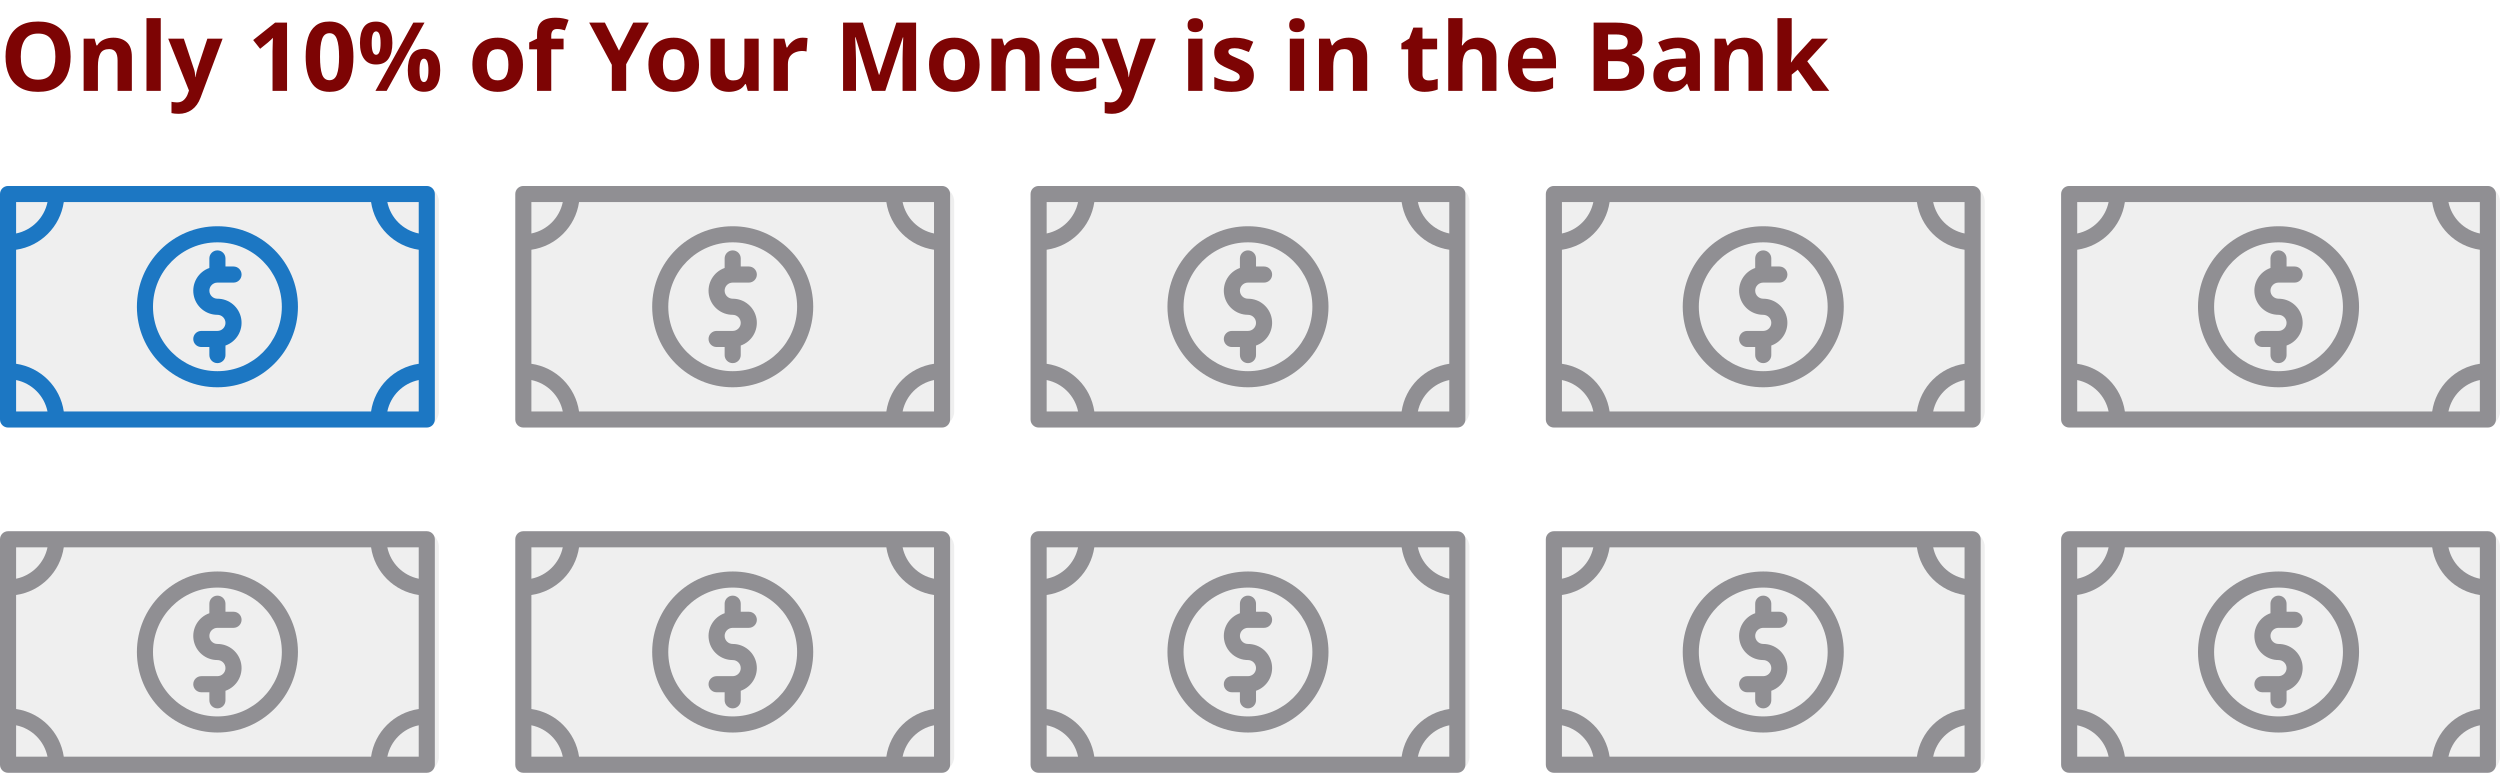
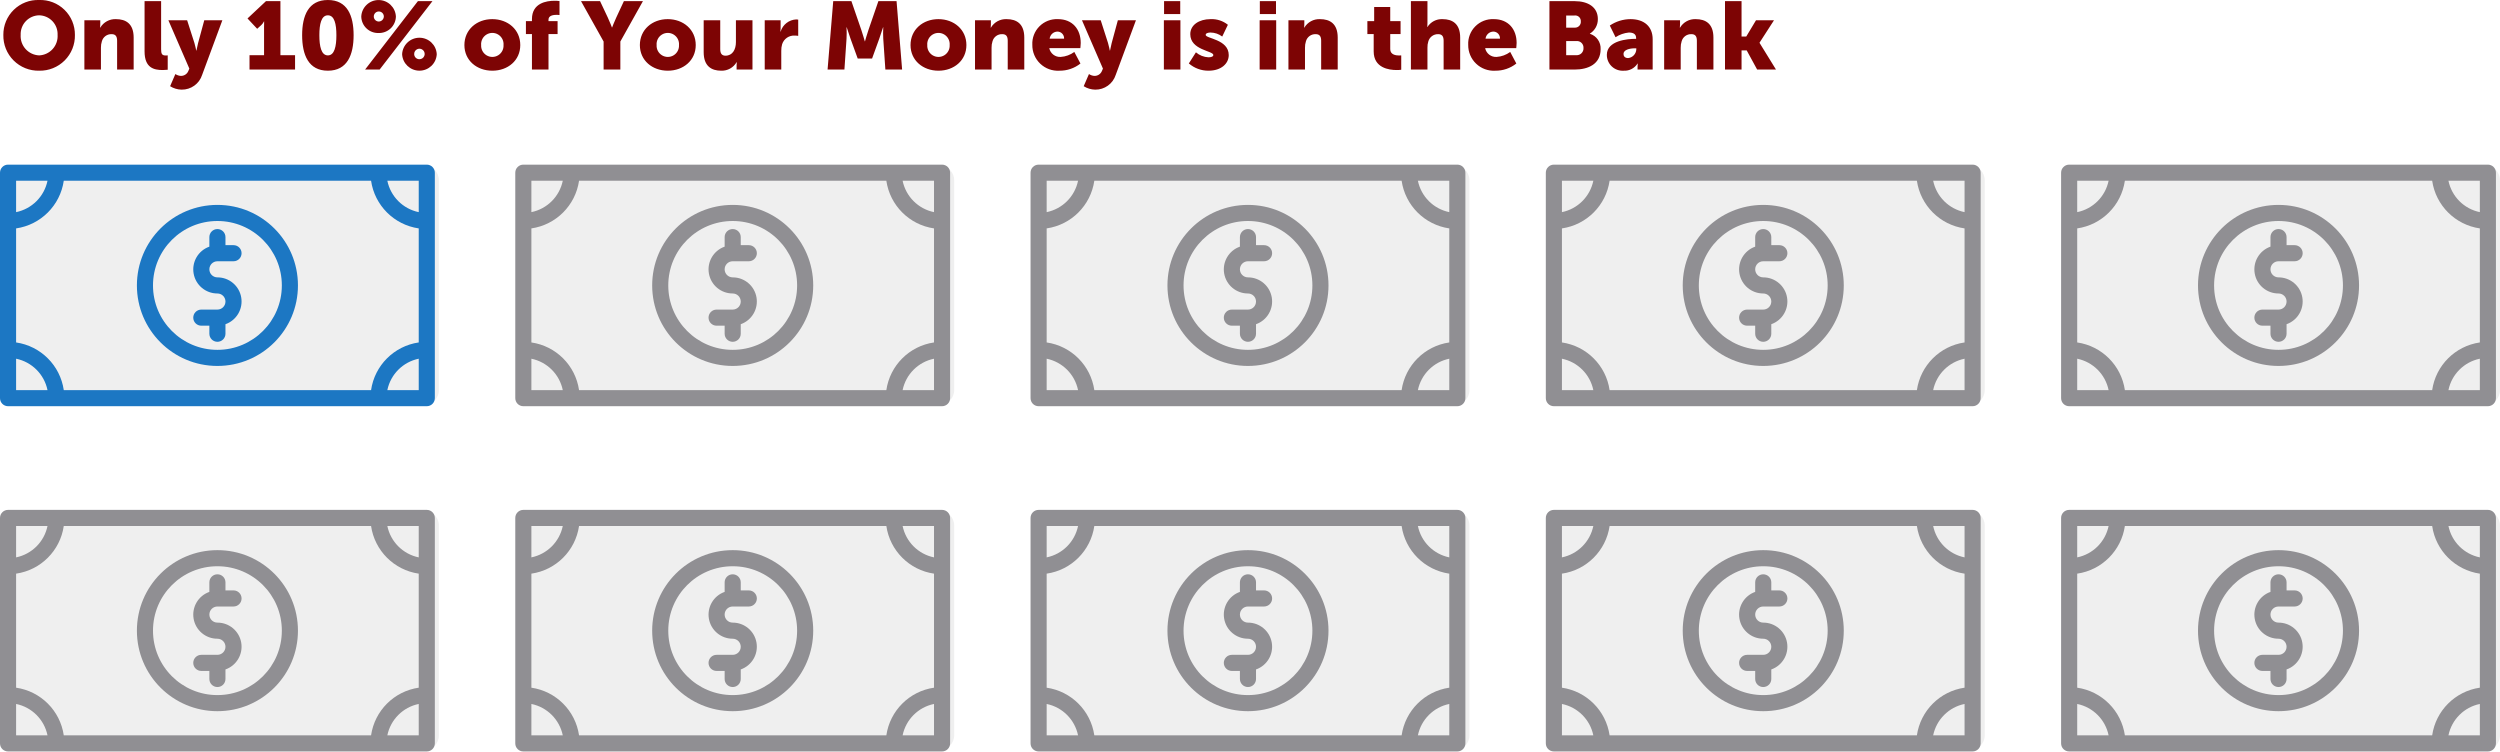
- <svg xmlns="http://www.w3.org/2000/svg" width="522.609" height="161.547" viewBox="0 0 522.609 161.547">
-   <g id="Group_754" data-name="Group 754" transform="translate(-109 -3252)">
-     <text id="Only_10_of_Your_Money_is_in_the_Bank" data-name="Only 10% of Your Money is in the Bank" transform="translate(109 3252)" fill="#7d0404" font-size="20" font-family="MuseoSans-900, Museo Sans" font-weight="900">
-       <tspan x="0" y="19">Only 10% of Your Money is in the Bank</tspan>
-     </text>
-     <g id="Group_656" data-name="Group 656" transform="translate(109 3290.876)">
+ <svg xmlns="http://www.w3.org/2000/svg" width="522.609" height="157.087" viewBox="0 0 522.609 157.087">
+   <g id="Group_802" data-name="Group 802" transform="translate(-2704 -4129.46)">
+     <path id="Path_3156" data-name="Path 3156" d="M.7,11.76a7.321,7.321,0,0,0,7.48,7.48,7.321,7.321,0,0,0,7.48-7.48,7.233,7.233,0,0,0-7.48-7.3A7.233,7.233,0,0,0,.7,11.76Zm3.62,0a3.933,3.933,0,0,1,3.86-4.1,3.933,3.933,0,0,1,3.86,4.1,4.034,4.034,0,0,1-3.86,4.28A4.034,4.034,0,0,1,4.32,11.76ZM17.64,19H21.1V14.44a4.136,4.136,0,0,1,.2-1.36,2.027,2.027,0,0,1,2.04-1.48c.76,0,1.14.4,1.14,1.36V19h3.46V12.32c0-2.9-1.62-3.86-3.7-3.86a3.634,3.634,0,0,0-3.28,1.78h-.04a5.45,5.45,0,0,0,.04-.64V8.7H17.64Zm12.58-3.8c0,3.46,1.96,3.9,3.8,3.9a9.407,9.407,0,0,0,1.04-.06v-3s-.2.02-.42.02c-.78,0-.96-.34-.96-1.32V4.7H30.22Zm5.34,7.28a4.64,4.64,0,0,0,2.4.72,4.437,4.437,0,0,0,4.3-3.1L46.48,8.7H42.7l-1.3,4.8c-.14.56-.34,1.54-.34,1.54h-.04s-.2-1.04-.38-1.6L39.12,8.7H35.2l4.38,10.1-.2.48a1.645,1.645,0,0,1-1.66,1.04,2.3,2.3,0,0,1-1.06-.38ZM52.16,19h9.52V16H58.62V4.7H55.6L51.74,8.32l2.02,2.16.86-.78a2.7,2.7,0,0,0,.56-.76h.04s-.02.56-.02,1.1V16H52.16Zm16.38.24c4.06,0,5.38-3.32,5.38-7.42S72.6,4.46,68.54,4.46s-5.38,3.26-5.38,7.36S64.48,19.24,68.54,19.24Zm0-3.2c-1.38,0-1.78-1.88-1.78-4.22,0-2.32.4-4.16,1.78-4.16s1.78,1.84,1.78,4.16C70.32,14.16,69.92,16.04,68.54,16.04Zm10.6-4.68a3.52,3.52,0,0,0,3.62-3.44,3.624,3.624,0,0,0-7.24,0A3.508,3.508,0,0,0,79.14,11.36ZM76.32,19h3.04L90.4,4.7H87.36ZM79.14,8.96a1.051,1.051,0,1,1,1.1-1.06A1.076,1.076,0,0,1,79.14,8.96Zm4.92,6.84a3.625,3.625,0,0,0,7.24,0,3.624,3.624,0,0,0-7.24,0Zm2.52-.02a1.1,1.1,0,1,1,1.1,1.06A1.086,1.086,0,0,1,86.58,15.78Zm10.5-1.9c0,3.22,2.6,5.36,5.84,5.36s5.84-2.14,5.84-5.36c0-3.24-2.6-5.42-5.86-5.42C99.68,8.46,97.08,10.64,97.08,13.88Zm3.5,0a2.348,2.348,0,1,1,4.68,0,2.344,2.344,0,1,1-4.68,0ZM111.2,19h3.46V11.58h1.9V8.88h-1.9V8.56c0-.88,1.06-1,1.74-1a3.777,3.777,0,0,1,.56.04V4.68a8.128,8.128,0,0,0-1.04-.06c-1.66,0-4.72.46-4.72,3.84v.42h-1.26v2.7h1.26Zm14.98,0h3.5V13.14L134.4,4.7h-3.98l-1.6,3.44c-.46.98-.86,2.06-.86,2.06h-.04s-.4-1.08-.86-2.06L125.44,4.7h-3.98l4.72,8.44Zm7.58-5.12c0,3.22,2.6,5.36,5.84,5.36s5.84-2.14,5.84-5.36c0-3.24-2.6-5.42-5.86-5.42C136.36,8.46,133.76,10.64,133.76,13.88Zm3.5,0a2.348,2.348,0,1,1,4.68,0,2.344,2.344,0,1,1-4.68,0Zm9.84,1.5c0,2.9,1.62,3.86,3.66,3.86a3.57,3.57,0,0,0,3.22-1.78h.04a5.451,5.451,0,0,0-.04.64V19h3.32V8.7h-3.46v4.56c0,1.54-.7,2.84-2.18,2.84-.72,0-1.1-.4-1.1-1.36V8.7H147.1ZM159.86,19h3.46V15.1a4.67,4.67,0,0,1,.18-1.4,2.6,2.6,0,0,1,2.66-1.8,3.682,3.682,0,0,1,.7.06V8.56a2.339,2.339,0,0,0-.4-.04,3.575,3.575,0,0,0-3.28,2.56h-.04a5.449,5.449,0,0,0,.04-.64V8.7h-3.32ZM173,19h3.52l.44-6.44a21.285,21.285,0,0,0,0-2.4H177s.48,1.5.8,2.4l1.5,4.14h3l1.5-4.14c.32-.9.8-2.4.8-2.4h.04a21.285,21.285,0,0,0,0,2.4l.44,6.44h3.5L187.42,4.7h-3.8l-2.08,6.04c-.32.92-.72,2.36-.72,2.36h-.04s-.4-1.44-.72-2.36L177.98,4.7h-3.8Zm17.34-5.12c0,3.22,2.6,5.36,5.84,5.36s5.84-2.14,5.84-5.36c0-3.24-2.6-5.42-5.86-5.42C192.94,8.46,190.34,10.64,190.34,13.88Zm3.5,0a2.348,2.348,0,1,1,4.68,0,2.344,2.344,0,1,1-4.68,0ZM203.82,19h3.46V14.44a4.136,4.136,0,0,1,.2-1.36,2.027,2.027,0,0,1,2.04-1.48c.76,0,1.14.4,1.14,1.36V19h3.46V12.32c0-2.9-1.62-3.86-3.7-3.86a3.634,3.634,0,0,0-3.28,1.78h-.04a5.449,5.449,0,0,0,.04-.64V8.7h-3.32Zm11.98-5.16a5.341,5.341,0,0,0,5.66,5.4,6.955,6.955,0,0,0,4.4-1.5l-1.28-2.42a5.4,5.4,0,0,1-2.84,1.04,2.3,2.3,0,0,1-2.4-1.84h6.5s.08-.74.08-1.08c0-2.86-1.72-4.98-4.76-4.98A5.127,5.127,0,0,0,215.8,13.84Zm3.62-1.3a1.689,1.689,0,0,1,1.66-1.48,1.4,1.4,0,0,1,1.36,1.48Zm7.12,9.94a4.64,4.64,0,0,0,2.4.72,4.437,4.437,0,0,0,4.3-3.1l4.22-11.4h-3.78l-1.3,4.8c-.14.56-.34,1.54-.34,1.54H232s-.2-1.04-.38-1.6L230.1,8.7h-3.92l4.38,10.1-.2.48a1.645,1.645,0,0,1-1.66,1.04,2.3,2.3,0,0,1-1.06-.38ZM243.34,7.4h3.38V4.7h-3.38ZM243.3,19h3.46V8.7H243.3Zm5.22-1.28a6.2,6.2,0,0,0,4.12,1.52c2.66,0,4.22-1.5,4.22-3.26,0-3.32-4.82-3.44-4.82-4.22,0-.36.5-.5,1.02-.5a4.114,4.114,0,0,1,2.44.84l1.18-2.46a5.392,5.392,0,0,0-3.62-1.18c-2.38,0-4.24,1.2-4.24,3.14,0,3.36,4.82,3.46,4.82,4.36,0,.34-.5.48-1.02.48A4.334,4.334,0,0,1,250,15.4ZM263.36,7.4h3.38V4.7h-3.38ZM263.32,19h3.46V8.7h-3.46Zm6.02,0h3.46V14.44a4.136,4.136,0,0,1,.2-1.36,2.027,2.027,0,0,1,2.04-1.48c.76,0,1.14.4,1.14,1.36V19h3.46V12.32c0-2.9-1.62-3.86-3.7-3.86a3.634,3.634,0,0,0-3.28,1.78h-.04a5.449,5.449,0,0,0,.04-.64V8.7h-3.32Zm17.82-3.8c0,3.46,3.18,3.9,4.82,3.9a6.659,6.659,0,0,0,.94-.06v-3s-.18.02-.46.02c-.66,0-1.84-.16-1.84-1.32V11.58h2.16V8.88h-2.16V5.92h-3.36V8.88h-1.42v2.7h1.32Zm7.78,3.8h3.46V14.44a3.98,3.98,0,0,1,.18-1.32,2.078,2.078,0,0,1,2.06-1.52c.76,0,1.14.4,1.14,1.36V19h3.46V12.32c0-2.9-1.62-3.86-3.7-3.86a3.537,3.537,0,0,0-3.14,1.64h-.04s.04-.36.04-.88V4.7h-3.46Zm11.98-5.16a5.341,5.341,0,0,0,5.66,5.4,6.955,6.955,0,0,0,4.4-1.5l-1.28-2.42a5.4,5.4,0,0,1-2.84,1.04,2.3,2.3,0,0,1-2.4-1.84h6.5s.08-.74.08-1.08c0-2.86-1.72-4.98-4.76-4.98A5.127,5.127,0,0,0,306.92,13.84Zm3.62-1.3a1.689,1.689,0,0,1,1.66-1.48,1.4,1.4,0,0,1,1.36,1.48ZM323.9,19h5.26c2.84,0,5.44-1.14,5.44-4.26a3.206,3.206,0,0,0-2.24-3.22v-.04a3.492,3.492,0,0,0,1.66-3.04c0-2.46-2-3.74-4.86-3.74H323.9Zm3.5-8.76V7.7h1.74a1.163,1.163,0,0,1,1.32,1.22,1.209,1.209,0,0,1-1.26,1.32Zm0,5.76V13.04h2.12a1.375,1.375,0,0,1,1.5,1.46A1.421,1.421,0,0,1,329.5,16Zm8.5-.08a3.294,3.294,0,0,0,3.5,3.32,3.205,3.205,0,0,0,2.92-1.5h.04a5.453,5.453,0,0,0-.04.64V19h3.16V12.66c0-2.62-1.74-4.2-4.64-4.2a7.79,7.79,0,0,0-4.32,1.34l1.2,2.44a6.147,6.147,0,0,1,2.78-.98c.86,0,1.52.28,1.52,1.14v.18h-.14C340.28,12.58,335.9,12.92,335.9,15.92Zm3.48-.18c0-.86,1.26-1.18,2.36-1.18h.32v.22a1.91,1.91,0,0,1-1.7,1.82C339.68,16.6,339.38,16.22,339.38,15.74Zm8.5,3.26h3.46V14.44a4.136,4.136,0,0,1,.2-1.36,2.027,2.027,0,0,1,2.04-1.48c.76,0,1.14.4,1.14,1.36V19h3.46V12.32c0-2.9-1.62-3.86-3.7-3.86a3.634,3.634,0,0,0-3.28,1.78h-.04a5.449,5.449,0,0,0,.04-.64V8.7h-3.32Zm12.72,0h3.46V15h1.08l2.18,4h3.94l-3.44-5.58v-.04l3.02-4.68h-3.76l-2.04,3.4h-.98V4.7H360.6Z" transform="translate(2704 4125)" fill="#7d0404" />
+     <g id="Group_656" data-name="Group 656" transform="translate(2704 4163.876)">
      <rect id="Rectangle_142" data-name="Rectangle 142" width="90.252" height="49.927" rx="3" transform="translate(1.497 0.238)" fill="#efefef" />
      <g id="Group_94" data-name="Group 94" transform="translate(0 0)">
        <path id="Path_1581" data-name="Path 1581" d="M38.833,22A16.833,16.833,0,1,0,55.667,38.833,16.833,16.833,0,0,0,38.833,22Zm0,30.3A13.467,13.467,0,1,1,52.3,38.833,13.467,13.467,0,0,1,38.833,52.3Z" transform="translate(6.617 -13.583)" fill="#1c77c3" />
        <path id="Path_1582" data-name="Path 1582" d="M34.05,31.733h3.367a1.683,1.683,0,1,0,0-3.367H35.733V26.683a1.683,1.683,0,1,0-3.367,0v1.994a5.038,5.038,0,0,0,1.683,9.79,1.683,1.683,0,1,1,0,3.367H30.683a1.683,1.683,0,0,0,0,3.367h1.683v1.683a1.683,1.683,0,0,0,3.367,0V44.89A5.038,5.038,0,0,0,34.05,35.1a1.683,1.683,0,0,1,0-3.367Z" transform="translate(11.4 -11.533)" fill="#1c77c3" />
        <path id="Path_1583" data-name="Path 1583" d="M94.217,17H6.683A1.683,1.683,0,0,0,5,18.683V65.817A1.683,1.683,0,0,0,6.683,67.5H94.217A1.683,1.683,0,0,0,95.9,65.817V18.683A1.683,1.683,0,0,0,94.217,17ZM82.569,64.134H18.332a11.791,11.791,0,0,0-9.965-9.965V30.332a11.791,11.791,0,0,0,9.965-9.965H82.569a11.791,11.791,0,0,0,9.965,9.965V54.168A11.791,11.791,0,0,0,82.569,64.134Zm9.965-43.767v6.564a8.441,8.441,0,0,1-6.564-6.564Zm-84.167,0h6.564a8.441,8.441,0,0,1-6.564,6.564Zm0,43.767V57.57a8.441,8.441,0,0,1,6.564,6.564Zm84.167,0H85.97a8.441,8.441,0,0,1,6.564-6.564Z" transform="translate(-5 -17)" fill="#1c77c3" />
      </g>
    </g>
-     <g id="Group_659" data-name="Group 659" transform="translate(432.145 3290.876)">
+     <g id="Group_659" data-name="Group 659" transform="translate(3027.145 4163.876)">
      <rect id="Rectangle_142-2" data-name="Rectangle 142" width="90.252" height="49.927" rx="3" transform="translate(1.497 0.238)" fill="#efefef" />
      <g id="Group_94-2" data-name="Group 94" transform="translate(0 0)">
        <path id="Path_1581-2" data-name="Path 1581" d="M38.833,22A16.833,16.833,0,1,0,55.667,38.833,16.833,16.833,0,0,0,38.833,22Zm0,30.3A13.467,13.467,0,1,1,52.3,38.833,13.467,13.467,0,0,1,38.833,52.3Z" transform="translate(6.617 -13.583)" fill="#908f93" />
        <path id="Path_1582-2" data-name="Path 1582" d="M34.05,31.733h3.367a1.683,1.683,0,1,0,0-3.367H35.733V26.683a1.683,1.683,0,1,0-3.367,0v1.994a5.038,5.038,0,0,0,1.683,9.79,1.683,1.683,0,1,1,0,3.367H30.683a1.683,1.683,0,0,0,0,3.367h1.683v1.683a1.683,1.683,0,0,0,3.367,0V44.89A5.038,5.038,0,0,0,34.05,35.1a1.683,1.683,0,0,1,0-3.367Z" transform="translate(11.4 -11.533)" fill="#908f93" />
        <path id="Path_1583-2" data-name="Path 1583" d="M94.217,17H6.683A1.683,1.683,0,0,0,5,18.683V65.817A1.683,1.683,0,0,0,6.683,67.5H94.217A1.683,1.683,0,0,0,95.9,65.817V18.683A1.683,1.683,0,0,0,94.217,17ZM82.569,64.134H18.332a11.791,11.791,0,0,0-9.965-9.965V30.332a11.791,11.791,0,0,0,9.965-9.965H82.569a11.791,11.791,0,0,0,9.965,9.965V54.168A11.791,11.791,0,0,0,82.569,64.134Zm9.965-43.767v6.564a8.441,8.441,0,0,1-6.564-6.564Zm-84.167,0h6.564a8.441,8.441,0,0,1-6.564,6.564Zm0,43.767V57.57a8.441,8.441,0,0,1,6.564,6.564Zm84.167,0H85.97a8.441,8.441,0,0,1,6.564-6.564Z" transform="translate(-5 -17)" fill="#908f93" />
      </g>
    </g>
-     <g id="Group_662" data-name="Group 662" transform="translate(324.43 3363.047)">
+     <g id="Group_662" data-name="Group 662" transform="translate(2919.43 4236.047)">
      <rect id="Rectangle_142-3" data-name="Rectangle 142" width="90.252" height="49.927" rx="3" transform="translate(1.497 0.238)" fill="#efefef" />
      <g id="Group_94-3" data-name="Group 94" transform="translate(0 0)">
        <path id="Path_1581-3" data-name="Path 1581" d="M38.833,22A16.833,16.833,0,1,0,55.667,38.833,16.833,16.833,0,0,0,38.833,22Zm0,30.3A13.467,13.467,0,1,1,52.3,38.833,13.467,13.467,0,0,1,38.833,52.3Z" transform="translate(6.617 -13.583)" fill="#908f93" />
        <path id="Path_1582-3" data-name="Path 1582" d="M34.05,31.733h3.367a1.683,1.683,0,1,0,0-3.367H35.733V26.683a1.683,1.683,0,1,0-3.367,0v1.994a5.038,5.038,0,0,0,1.683,9.79,1.683,1.683,0,1,1,0,3.367H30.683a1.683,1.683,0,0,0,0,3.367h1.683v1.683a1.683,1.683,0,0,0,3.367,0V44.89A5.038,5.038,0,0,0,34.05,35.1a1.683,1.683,0,0,1,0-3.367Z" transform="translate(11.4 -11.533)" fill="#908f93" />
        <path id="Path_1583-3" data-name="Path 1583" d="M94.217,17H6.683A1.683,1.683,0,0,0,5,18.683V65.817A1.683,1.683,0,0,0,6.683,67.5H94.217A1.683,1.683,0,0,0,95.9,65.817V18.683A1.683,1.683,0,0,0,94.217,17ZM82.569,64.134H18.332a11.791,11.791,0,0,0-9.965-9.965V30.332a11.791,11.791,0,0,0,9.965-9.965H82.569a11.791,11.791,0,0,0,9.965,9.965V54.168A11.791,11.791,0,0,0,82.569,64.134Zm9.965-43.767v6.564a8.441,8.441,0,0,1-6.564-6.564Zm-84.167,0h6.564a8.441,8.441,0,0,1-6.564,6.564Zm0,43.767V57.57a8.441,8.441,0,0,1,6.564,6.564Zm84.167,0H85.97a8.441,8.441,0,0,1,6.564-6.564Z" transform="translate(-5 -17)" fill="#908f93" />
      </g>
    </g>
-     <g id="Group_657" data-name="Group 657" transform="translate(216.715 3290.876)">
+     <g id="Group_657" data-name="Group 657" transform="translate(2811.715 4163.876)">
      <rect id="Rectangle_142-4" data-name="Rectangle 142" width="90.252" height="49.927" rx="3" transform="translate(1.497 0.238)" fill="#efefef" />
      <g id="Group_94-4" data-name="Group 94" transform="translate(0 0)">
        <path id="Path_1581-4" data-name="Path 1581" d="M38.833,22A16.833,16.833,0,1,0,55.667,38.833,16.833,16.833,0,0,0,38.833,22Zm0,30.3A13.467,13.467,0,1,1,52.3,38.833,13.467,13.467,0,0,1,38.833,52.3Z" transform="translate(6.617 -13.583)" fill="#908f93" />
        <path id="Path_1582-4" data-name="Path 1582" d="M34.05,31.733h3.367a1.683,1.683,0,1,0,0-3.367H35.733V26.683a1.683,1.683,0,1,0-3.367,0v1.994a5.038,5.038,0,0,0,1.683,9.79,1.683,1.683,0,1,1,0,3.367H30.683a1.683,1.683,0,0,0,0,3.367h1.683v1.683a1.683,1.683,0,0,0,3.367,0V44.89A5.038,5.038,0,0,0,34.05,35.1a1.683,1.683,0,0,1,0-3.367Z" transform="translate(11.4 -11.533)" fill="#908f93" />
        <path id="Path_1583-4" data-name="Path 1583" d="M94.217,17H6.683A1.683,1.683,0,0,0,5,18.683V65.817A1.683,1.683,0,0,0,6.683,67.5H94.217A1.683,1.683,0,0,0,95.9,65.817V18.683A1.683,1.683,0,0,0,94.217,17ZM82.569,64.134H18.332a11.791,11.791,0,0,0-9.965-9.965V30.332a11.791,11.791,0,0,0,9.965-9.965H82.569a11.791,11.791,0,0,0,9.965,9.965V54.168A11.791,11.791,0,0,0,82.569,64.134Zm9.965-43.767v6.564a8.441,8.441,0,0,1-6.564-6.564Zm-84.167,0h6.564a8.441,8.441,0,0,1-6.564,6.564Zm0,43.767V57.57a8.441,8.441,0,0,1,6.564,6.564Zm84.167,0H85.97a8.441,8.441,0,0,1,6.564-6.564Z" transform="translate(-5 -17)" fill="#908f93" />
      </g>
    </g>
-     <g id="Group_660" data-name="Group 660" transform="translate(539.86 3290.876)">
+     <g id="Group_660" data-name="Group 660" transform="translate(3134.86 4163.876)">
      <rect id="Rectangle_142-5" data-name="Rectangle 142" width="90.252" height="49.927" rx="3" transform="translate(1.497 0.238)" fill="#efefef" />
      <g id="Group_94-5" data-name="Group 94" transform="translate(0 0)">
        <path id="Path_1581-5" data-name="Path 1581" d="M38.833,22A16.833,16.833,0,1,0,55.667,38.833,16.833,16.833,0,0,0,38.833,22Zm0,30.3A13.467,13.467,0,1,1,52.3,38.833,13.467,13.467,0,0,1,38.833,52.3Z" transform="translate(6.617 -13.583)" fill="#908f93" />
        <path id="Path_1582-5" data-name="Path 1582" d="M34.05,31.733h3.367a1.683,1.683,0,1,0,0-3.367H35.733V26.683a1.683,1.683,0,1,0-3.367,0v1.994a5.038,5.038,0,0,0,1.683,9.79,1.683,1.683,0,1,1,0,3.367H30.683a1.683,1.683,0,0,0,0,3.367h1.683v1.683a1.683,1.683,0,0,0,3.367,0V44.89A5.038,5.038,0,0,0,34.05,35.1a1.683,1.683,0,0,1,0-3.367Z" transform="translate(11.4 -11.533)" fill="#908f93" />
        <path id="Path_1583-5" data-name="Path 1583" d="M94.217,17H6.683A1.683,1.683,0,0,0,5,18.683V65.817A1.683,1.683,0,0,0,6.683,67.5H94.217A1.683,1.683,0,0,0,95.9,65.817V18.683A1.683,1.683,0,0,0,94.217,17ZM82.569,64.134H18.332a11.791,11.791,0,0,0-9.965-9.965V30.332a11.791,11.791,0,0,0,9.965-9.965H82.569a11.791,11.791,0,0,0,9.965,9.965V54.168A11.791,11.791,0,0,0,82.569,64.134Zm9.965-43.767v6.564a8.441,8.441,0,0,1-6.564-6.564Zm-84.167,0h6.564a8.441,8.441,0,0,1-6.564,6.564Zm0,43.767V57.57a8.441,8.441,0,0,1,6.564,6.564Zm84.167,0H85.97a8.441,8.441,0,0,1,6.564-6.564Z" transform="translate(-5 -17)" fill="#908f93" />
      </g>
    </g>
-     <g id="Group_663" data-name="Group 663" transform="translate(432.145 3363.047)">
+     <g id="Group_663" data-name="Group 663" transform="translate(3027.145 4236.047)">
      <rect id="Rectangle_142-6" data-name="Rectangle 142" width="90.252" height="49.927" rx="3" transform="translate(1.497 0.238)" fill="#efefef" />
      <g id="Group_94-6" data-name="Group 94" transform="translate(0 0)">
        <path id="Path_1581-6" data-name="Path 1581" d="M38.833,22A16.833,16.833,0,1,0,55.667,38.833,16.833,16.833,0,0,0,38.833,22Zm0,30.3A13.467,13.467,0,1,1,52.3,38.833,13.467,13.467,0,0,1,38.833,52.3Z" transform="translate(6.617 -13.583)" fill="#908f93" />
        <path id="Path_1582-6" data-name="Path 1582" d="M34.05,31.733h3.367a1.683,1.683,0,1,0,0-3.367H35.733V26.683a1.683,1.683,0,1,0-3.367,0v1.994a5.038,5.038,0,0,0,1.683,9.79,1.683,1.683,0,1,1,0,3.367H30.683a1.683,1.683,0,0,0,0,3.367h1.683v1.683a1.683,1.683,0,0,0,3.367,0V44.89A5.038,5.038,0,0,0,34.05,35.1a1.683,1.683,0,0,1,0-3.367Z" transform="translate(11.4 -11.533)" fill="#908f93" />
        <path id="Path_1583-6" data-name="Path 1583" d="M94.217,17H6.683A1.683,1.683,0,0,0,5,18.683V65.817A1.683,1.683,0,0,0,6.683,67.5H94.217A1.683,1.683,0,0,0,95.9,65.817V18.683A1.683,1.683,0,0,0,94.217,17ZM82.569,64.134H18.332a11.791,11.791,0,0,0-9.965-9.965V30.332a11.791,11.791,0,0,0,9.965-9.965H82.569a11.791,11.791,0,0,0,9.965,9.965V54.168A11.791,11.791,0,0,0,82.569,64.134Zm9.965-43.767v6.564a8.441,8.441,0,0,1-6.564-6.564Zm-84.167,0h6.564a8.441,8.441,0,0,1-6.564,6.564Zm0,43.767V57.57a8.441,8.441,0,0,1,6.564,6.564Zm84.167,0H85.97a8.441,8.441,0,0,1,6.564-6.564Z" transform="translate(-5 -17)" fill="#908f93" />
      </g>
    </g>
-     <g id="Group_658" data-name="Group 658" transform="translate(324.43 3290.876)">
+     <g id="Group_658" data-name="Group 658" transform="translate(2919.43 4163.876)">
      <rect id="Rectangle_142-7" data-name="Rectangle 142" width="90.252" height="49.927" rx="3" transform="translate(1.497 0.238)" fill="#efefef" />
      <g id="Group_94-7" data-name="Group 94" transform="translate(0 0)">
        <path id="Path_1581-7" data-name="Path 1581" d="M38.833,22A16.833,16.833,0,1,0,55.667,38.833,16.833,16.833,0,0,0,38.833,22Zm0,30.3A13.467,13.467,0,1,1,52.3,38.833,13.467,13.467,0,0,1,38.833,52.3Z" transform="translate(6.617 -13.583)" fill="#908f93" />
        <path id="Path_1582-7" data-name="Path 1582" d="M34.05,31.733h3.367a1.683,1.683,0,1,0,0-3.367H35.733V26.683a1.683,1.683,0,1,0-3.367,0v1.994a5.038,5.038,0,0,0,1.683,9.79,1.683,1.683,0,1,1,0,3.367H30.683a1.683,1.683,0,0,0,0,3.367h1.683v1.683a1.683,1.683,0,0,0,3.367,0V44.89A5.038,5.038,0,0,0,34.05,35.1a1.683,1.683,0,0,1,0-3.367Z" transform="translate(11.4 -11.533)" fill="#908f93" />
        <path id="Path_1583-7" data-name="Path 1583" d="M94.217,17H6.683A1.683,1.683,0,0,0,5,18.683V65.817A1.683,1.683,0,0,0,6.683,67.5H94.217A1.683,1.683,0,0,0,95.9,65.817V18.683A1.683,1.683,0,0,0,94.217,17ZM82.569,64.134H18.332a11.791,11.791,0,0,0-9.965-9.965V30.332a11.791,11.791,0,0,0,9.965-9.965H82.569a11.791,11.791,0,0,0,9.965,9.965V54.168A11.791,11.791,0,0,0,82.569,64.134Zm9.965-43.767v6.564a8.441,8.441,0,0,1-6.564-6.564Zm-84.167,0h6.564a8.441,8.441,0,0,1-6.564,6.564Zm0,43.767V57.57a8.441,8.441,0,0,1,6.564,6.564Zm84.167,0H85.97a8.441,8.441,0,0,1,6.564-6.564Z" transform="translate(-5 -17)" fill="#908f93" />
      </g>
    </g>
-     <g id="Group_664" data-name="Group 664" transform="translate(216.715 3363.047)">
+     <g id="Group_664" data-name="Group 664" transform="translate(2811.715 4236.047)">
      <rect id="Rectangle_142-8" data-name="Rectangle 142" width="90.252" height="49.927" rx="3" transform="translate(1.497 0.238)" fill="#efefef" />
      <g id="Group_94-8" data-name="Group 94" transform="translate(0 0)">
        <path id="Path_1581-8" data-name="Path 1581" d="M38.833,22A16.833,16.833,0,1,0,55.667,38.833,16.833,16.833,0,0,0,38.833,22Zm0,30.3A13.467,13.467,0,1,1,52.3,38.833,13.467,13.467,0,0,1,38.833,52.3Z" transform="translate(6.617 -13.583)" fill="#908f93" />
        <path id="Path_1582-8" data-name="Path 1582" d="M34.05,31.733h3.367a1.683,1.683,0,1,0,0-3.367H35.733V26.683a1.683,1.683,0,1,0-3.367,0v1.994a5.038,5.038,0,0,0,1.683,9.79,1.683,1.683,0,1,1,0,3.367H30.683a1.683,1.683,0,0,0,0,3.367h1.683v1.683a1.683,1.683,0,0,0,3.367,0V44.89A5.038,5.038,0,0,0,34.05,35.1a1.683,1.683,0,0,1,0-3.367Z" transform="translate(11.4 -11.533)" fill="#908f93" />
        <path id="Path_1583-8" data-name="Path 1583" d="M94.217,17H6.683A1.683,1.683,0,0,0,5,18.683V65.817A1.683,1.683,0,0,0,6.683,67.5H94.217A1.683,1.683,0,0,0,95.9,65.817V18.683A1.683,1.683,0,0,0,94.217,17ZM82.569,64.134H18.332a11.791,11.791,0,0,0-9.965-9.965V30.332a11.791,11.791,0,0,0,9.965-9.965H82.569a11.791,11.791,0,0,0,9.965,9.965V54.168A11.791,11.791,0,0,0,82.569,64.134Zm9.965-43.767v6.564a8.441,8.441,0,0,1-6.564-6.564Zm-84.167,0h6.564a8.441,8.441,0,0,1-6.564,6.564Zm0,43.767V57.57a8.441,8.441,0,0,1,6.564,6.564Zm84.167,0H85.97a8.441,8.441,0,0,1,6.564-6.564Z" transform="translate(-5 -17)" fill="#908f93" />
      </g>
    </g>
-     <g id="Group_661" data-name="Group 661" transform="translate(109 3363.047)">
+     <g id="Group_661" data-name="Group 661" transform="translate(2704 4236.047)">
      <rect id="Rectangle_142-9" data-name="Rectangle 142" width="90.252" height="49.927" rx="3" transform="translate(1.497 0.238)" fill="#efefef" />
      <g id="Group_94-9" data-name="Group 94" transform="translate(0 0)">
        <path id="Path_1581-9" data-name="Path 1581" d="M38.833,22A16.833,16.833,0,1,0,55.667,38.833,16.833,16.833,0,0,0,38.833,22Zm0,30.3A13.467,13.467,0,1,1,52.3,38.833,13.467,13.467,0,0,1,38.833,52.3Z" transform="translate(6.617 -13.583)" fill="#908f93" />
        <path id="Path_1582-9" data-name="Path 1582" d="M34.05,31.733h3.367a1.683,1.683,0,1,0,0-3.367H35.733V26.683a1.683,1.683,0,1,0-3.367,0v1.994a5.038,5.038,0,0,0,1.683,9.79,1.683,1.683,0,1,1,0,3.367H30.683a1.683,1.683,0,0,0,0,3.367h1.683v1.683a1.683,1.683,0,0,0,3.367,0V44.89A5.038,5.038,0,0,0,34.05,35.1a1.683,1.683,0,0,1,0-3.367Z" transform="translate(11.4 -11.533)" fill="#908f93" />
        <path id="Path_1583-9" data-name="Path 1583" d="M94.217,17H6.683A1.683,1.683,0,0,0,5,18.683V65.817A1.683,1.683,0,0,0,6.683,67.5H94.217A1.683,1.683,0,0,0,95.9,65.817V18.683A1.683,1.683,0,0,0,94.217,17ZM82.569,64.134H18.332a11.791,11.791,0,0,0-9.965-9.965V30.332a11.791,11.791,0,0,0,9.965-9.965H82.569a11.791,11.791,0,0,0,9.965,9.965V54.168A11.791,11.791,0,0,0,82.569,64.134Zm9.965-43.767v6.564a8.441,8.441,0,0,1-6.564-6.564Zm-84.167,0h6.564a8.441,8.441,0,0,1-6.564,6.564Zm0,43.767V57.57a8.441,8.441,0,0,1,6.564,6.564Zm84.167,0H85.97a8.441,8.441,0,0,1,6.564-6.564Z" transform="translate(-5 -17)" fill="#908f93" />
      </g>
    </g>
-     <g id="Group_665" data-name="Group 665" transform="translate(539.86 3363.047)">
+     <g id="Group_665" data-name="Group 665" transform="translate(3134.86 4236.047)">
      <rect id="Rectangle_142-10" data-name="Rectangle 142" width="90.252" height="49.927" rx="3" transform="translate(1.497 0.238)" fill="#efefef" />
      <g id="Group_94-10" data-name="Group 94" transform="translate(0 0)">
        <path id="Path_1581-10" data-name="Path 1581" d="M38.833,22A16.833,16.833,0,1,0,55.667,38.833,16.833,16.833,0,0,0,38.833,22Zm0,30.3A13.467,13.467,0,1,1,52.3,38.833,13.467,13.467,0,0,1,38.833,52.3Z" transform="translate(6.617 -13.583)" fill="#908f93" />
        <path id="Path_1582-10" data-name="Path 1582" d="M34.05,31.733h3.367a1.683,1.683,0,1,0,0-3.367H35.733V26.683a1.683,1.683,0,1,0-3.367,0v1.994a5.038,5.038,0,0,0,1.683,9.79,1.683,1.683,0,1,1,0,3.367H30.683a1.683,1.683,0,0,0,0,3.367h1.683v1.683a1.683,1.683,0,0,0,3.367,0V44.89A5.038,5.038,0,0,0,34.05,35.1a1.683,1.683,0,0,1,0-3.367Z" transform="translate(11.4 -11.533)" fill="#908f93" />
        <path id="Path_1583-10" data-name="Path 1583" d="M94.217,17H6.683A1.683,1.683,0,0,0,5,18.683V65.817A1.683,1.683,0,0,0,6.683,67.5H94.217A1.683,1.683,0,0,0,95.9,65.817V18.683A1.683,1.683,0,0,0,94.217,17ZM82.569,64.134H18.332a11.791,11.791,0,0,0-9.965-9.965V30.332a11.791,11.791,0,0,0,9.965-9.965H82.569a11.791,11.791,0,0,0,9.965,9.965V54.168A11.791,11.791,0,0,0,82.569,64.134Zm9.965-43.767v6.564a8.441,8.441,0,0,1-6.564-6.564Zm-84.167,0h6.564a8.441,8.441,0,0,1-6.564,6.564Zm0,43.767V57.57a8.441,8.441,0,0,1,6.564,6.564Zm84.167,0H85.97a8.441,8.441,0,0,1,6.564-6.564Z" transform="translate(-5 -17)" fill="#908f93" />
      </g>
    </g>
  </g>
</svg>
